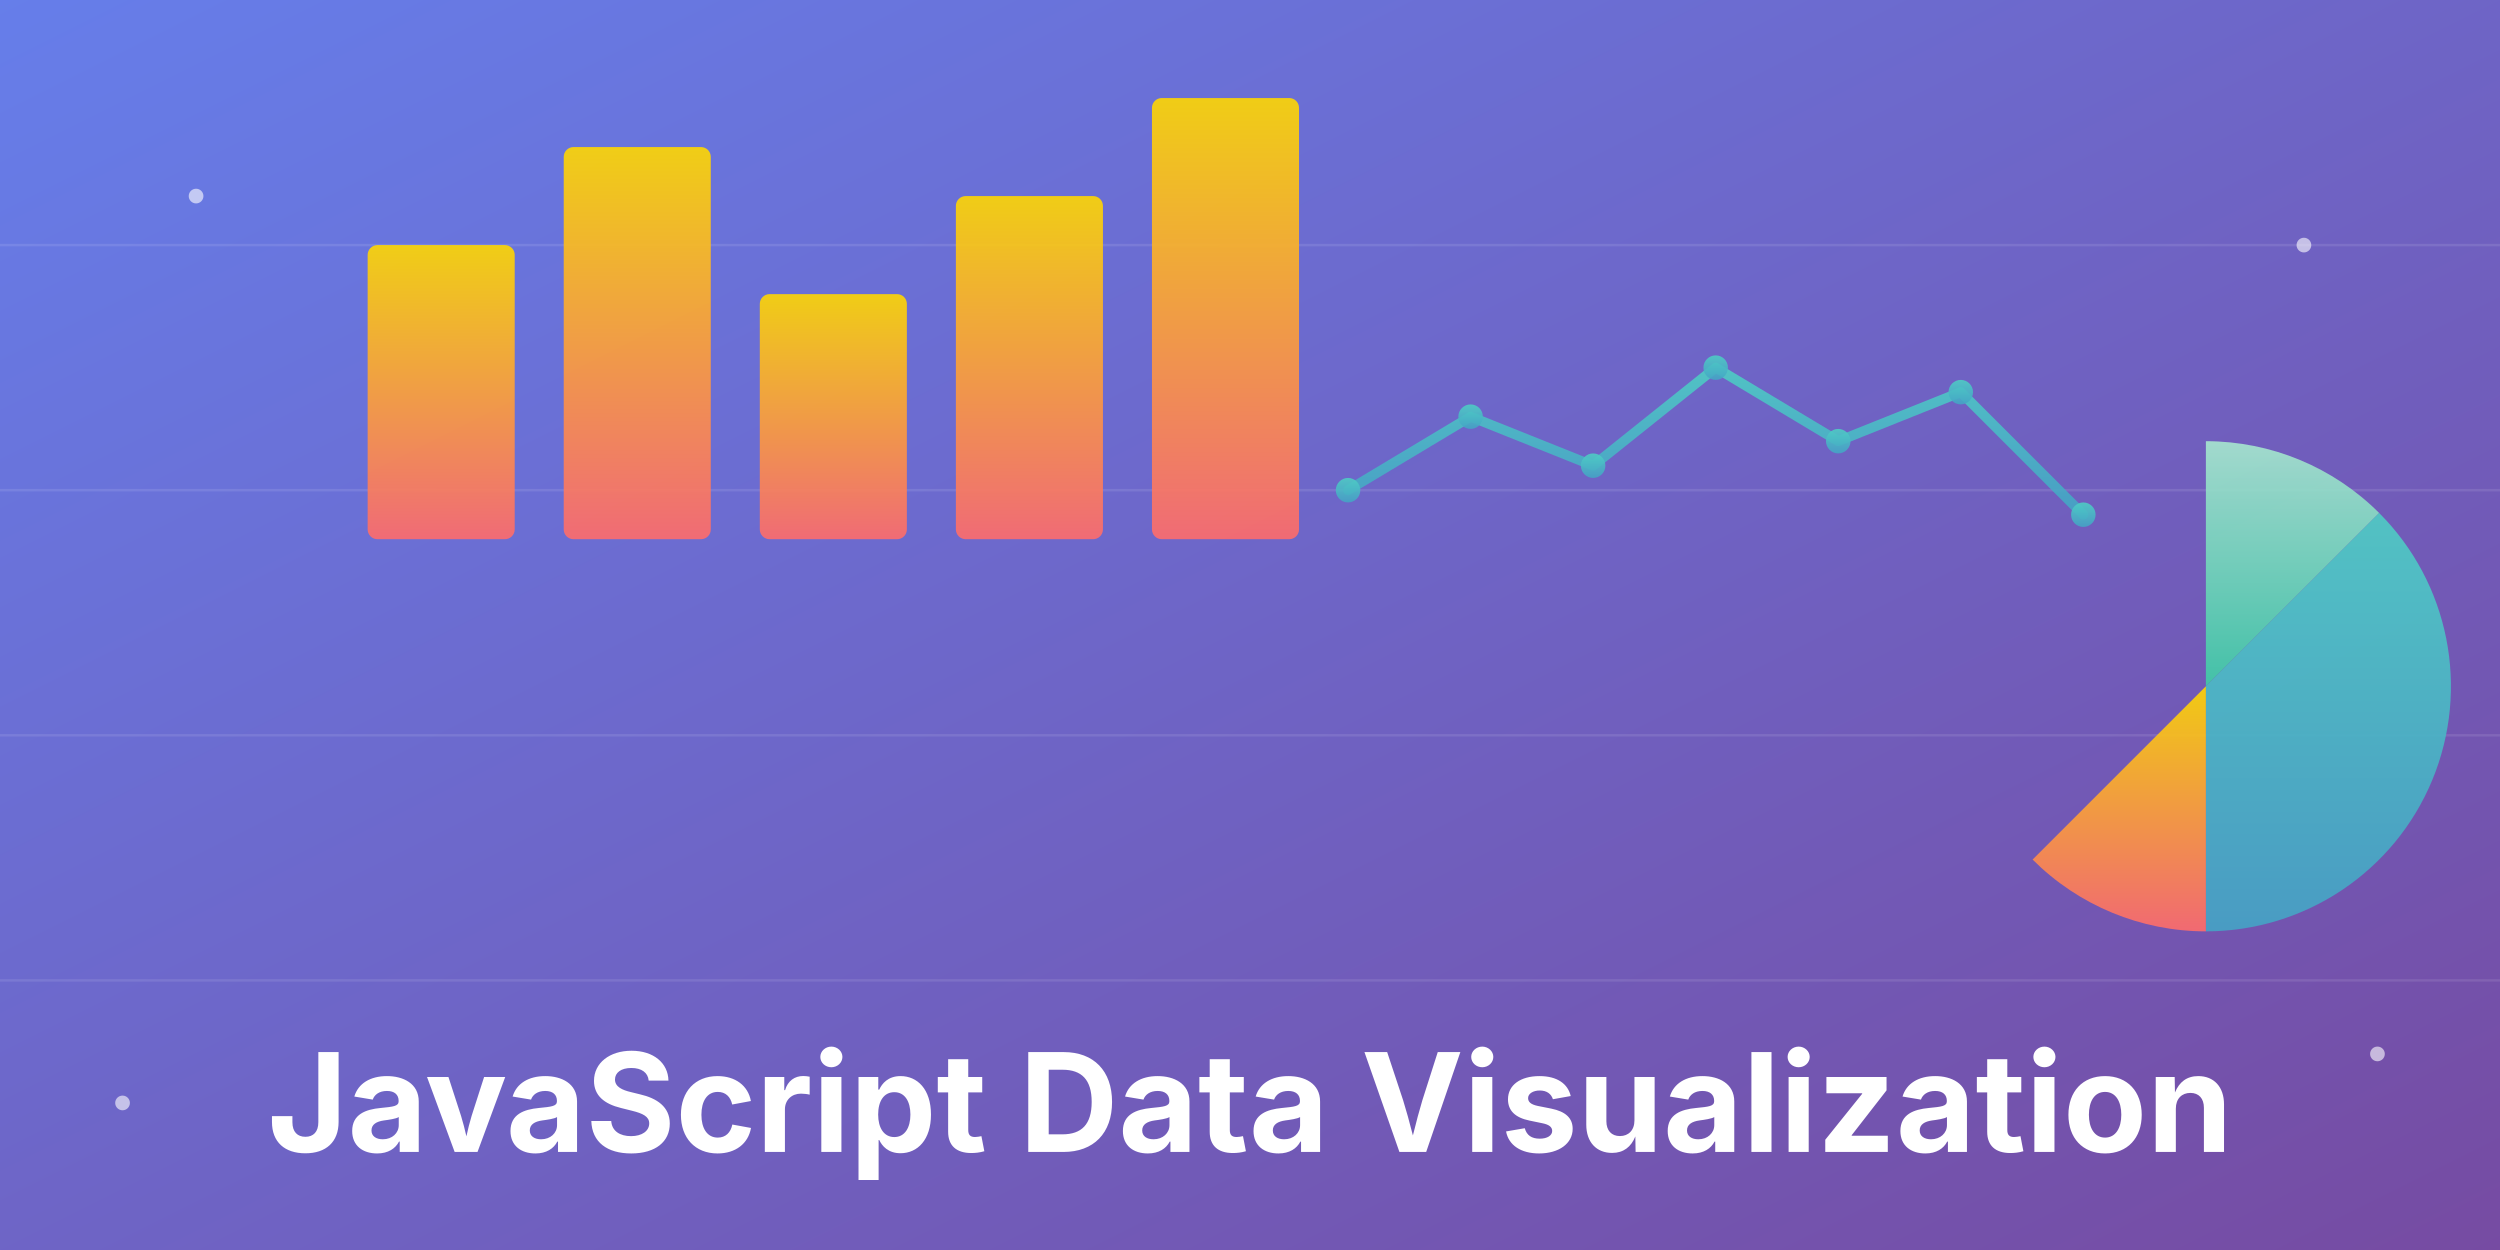
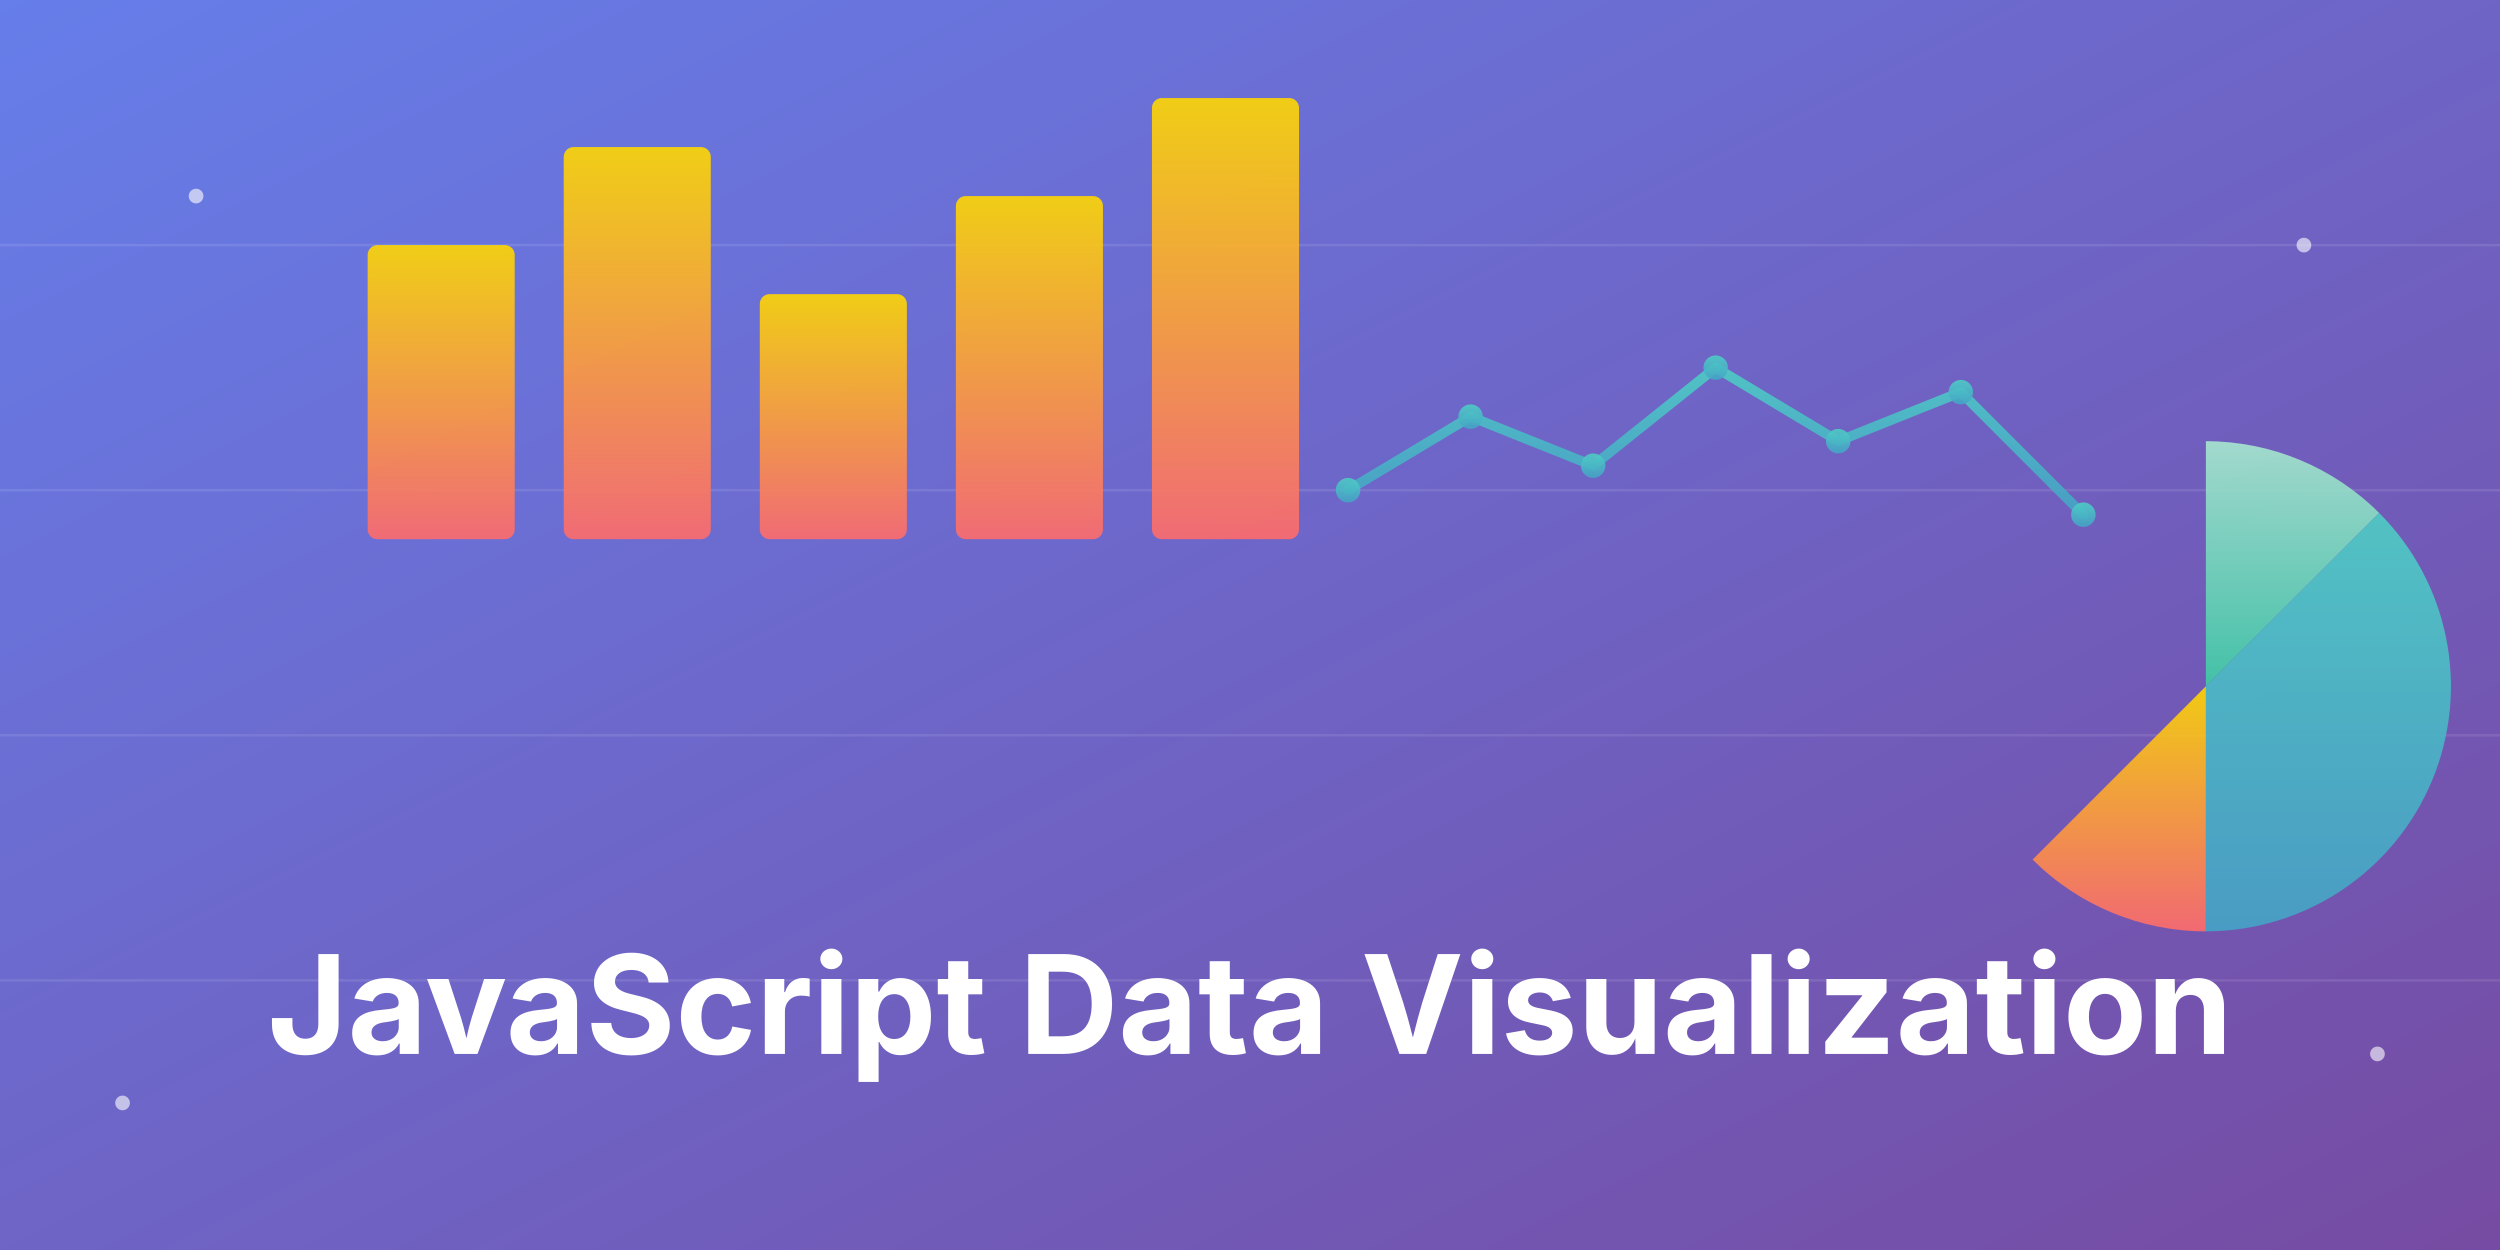
<svg xmlns="http://www.w3.org/2000/svg" width="1020" height="510">
  <defs>
    <linearGradient id="bgGradient" x1="0%" y1="0%" x2="100%" y2="100%">
      <stop offset="0%" style="stop-color:#667eea;stop-opacity:1" />
      <stop offset="100%" style="stop-color:#764ba2;stop-opacity:1" />
    </linearGradient>
    <linearGradient id="chartGradient1" x1="0%" y1="0%" x2="0%" y2="100%">
      <stop offset="0%" style="stop-color:#ffd700;stop-opacity:0.9" />
      <stop offset="100%" style="stop-color:#ff6b6b;stop-opacity:0.9" />
    </linearGradient>
    <linearGradient id="chartGradient2" x1="0%" y1="0%" x2="0%" y2="100%">
      <stop offset="0%" style="stop-color:#4ecdc4;stop-opacity:0.9" />
      <stop offset="100%" style="stop-color:#44a3c5;stop-opacity:0.9" />
    </linearGradient>
    <linearGradient id="chartGradient3" x1="0%" y1="0%" x2="0%" y2="100%">
      <stop offset="0%" style="stop-color:#a8e6cf;stop-opacity:0.9" />
      <stop offset="100%" style="stop-color:#3dcca5;stop-opacity:0.9" />
    </linearGradient>
  </defs>
  <rect width="1020" height="510" fill="url(#bgGradient)" />
  <g opacity="0.1">
    <line x1="0" y1="100" x2="1020" y2="100" stroke="white" stroke-width="1" />
    <line x1="0" y1="200" x2="1020" y2="200" stroke="white" stroke-width="1" />
    <line x1="0" y1="300" x2="1020" y2="300" stroke="white" stroke-width="1" />
    <line x1="0" y1="400" x2="1020" y2="400" stroke="white" stroke-width="1" />
  </g>
  <g transform="translate(150, 220)">
    <rect x="0" y="-120" width="60" height="120" fill="url(#chartGradient1)" rx="4" />
    <rect x="80" y="-160" width="60" height="160" fill="url(#chartGradient1)" rx="4" />
    <rect x="160" y="-100" width="60" height="100" fill="url(#chartGradient1)" rx="4" />
    <rect x="240" y="-140" width="60" height="140" fill="url(#chartGradient1)" rx="4" />
    <rect x="320" y="-180" width="60" height="180" fill="url(#chartGradient1)" rx="4" />
  </g>
  <g transform="translate(550, 250)">
    <polyline points="0,-50 50,-80 100,-60 150,-100 200,-70 250,-90 300,-40" fill="none" stroke="url(#chartGradient2)" stroke-width="4" stroke-linecap="round" stroke-linejoin="round" />
    <circle cx="0" cy="-50" r="5" fill="url(#chartGradient2)" />
    <circle cx="50" cy="-80" r="5" fill="url(#chartGradient2)" />
    <circle cx="100" cy="-60" r="5" fill="url(#chartGradient2)" />
    <circle cx="150" cy="-100" r="5" fill="url(#chartGradient2)" />
    <circle cx="200" cy="-70" r="5" fill="url(#chartGradient2)" />
    <circle cx="250" cy="-90" r="5" fill="url(#chartGradient2)" />
    <circle cx="300" cy="-40" r="5" fill="url(#chartGradient2)" />
  </g>
  <g transform="translate(900, 280)">
    <path d="M 0,-100 A 100,100 0 0,1 70.7,-70.7 L 0,0 Z" fill="url(#chartGradient3)" />
    <path d="M 70.7,-70.7 A 100,100 0 0,1 0,100 L 0,0 Z" fill="url(#chartGradient2)" />
    <path d="M 0,100 A 100,100 0 0,1 -70.7,70.7 L 0,0 Z" fill="url(#chartGradient1)" />
  </g>
-   <text x="510" y="470" font-family="Inter, sans-serif" font-size="56" font-weight="bold" fill="white" text-anchor="middle">JavaScript Data Visualization</text>
+   <text x="510" y="430" font-family="Inter, sans-serif" font-size="56" font-weight="bold" fill="white" text-anchor="middle">JavaScript Data Visualization</text>
  <circle cx="80" cy="80" r="3" fill="white" opacity="0.6" />
  <circle cx="940" cy="100" r="3" fill="white" opacity="0.6" />
  <circle cx="50" cy="450" r="3" fill="white" opacity="0.6" />
  <circle cx="970" cy="430" r="3" fill="white" opacity="0.6" />
</svg>
